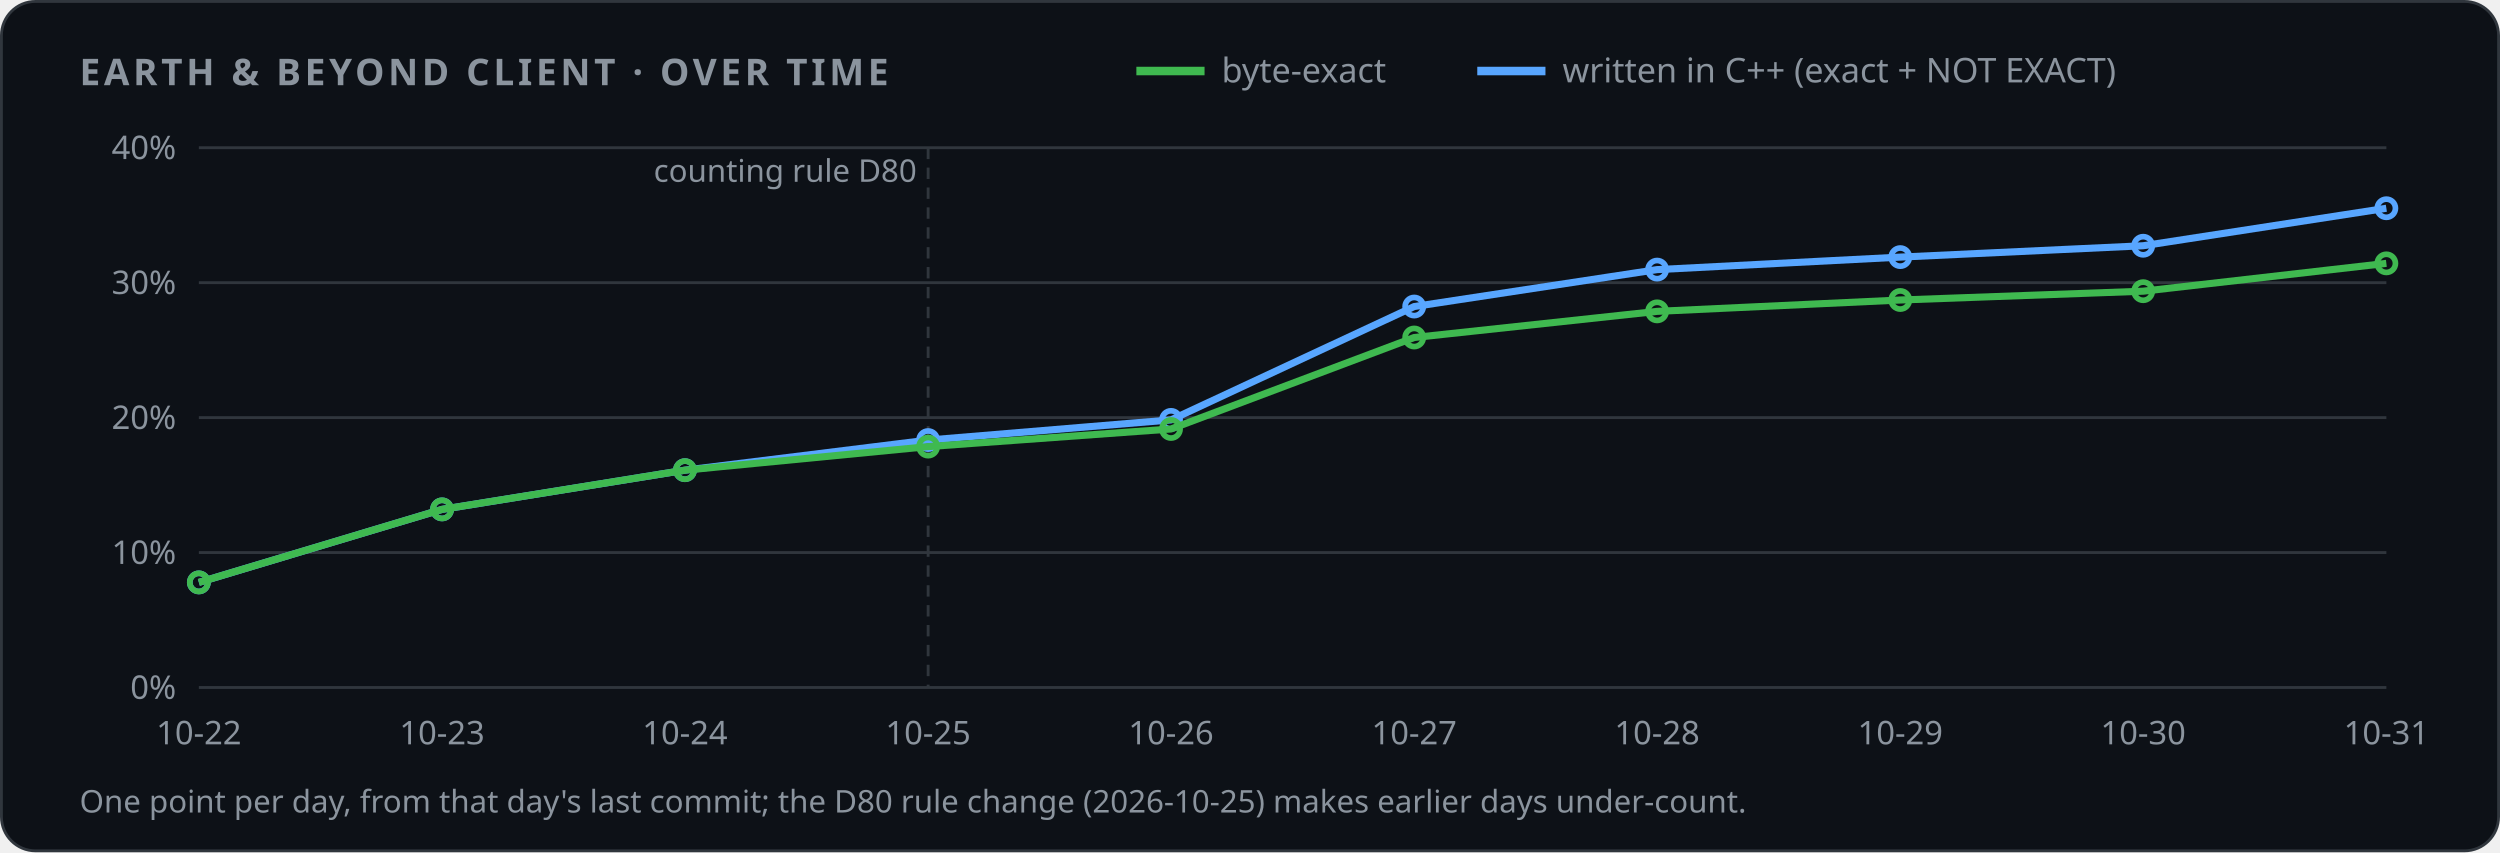
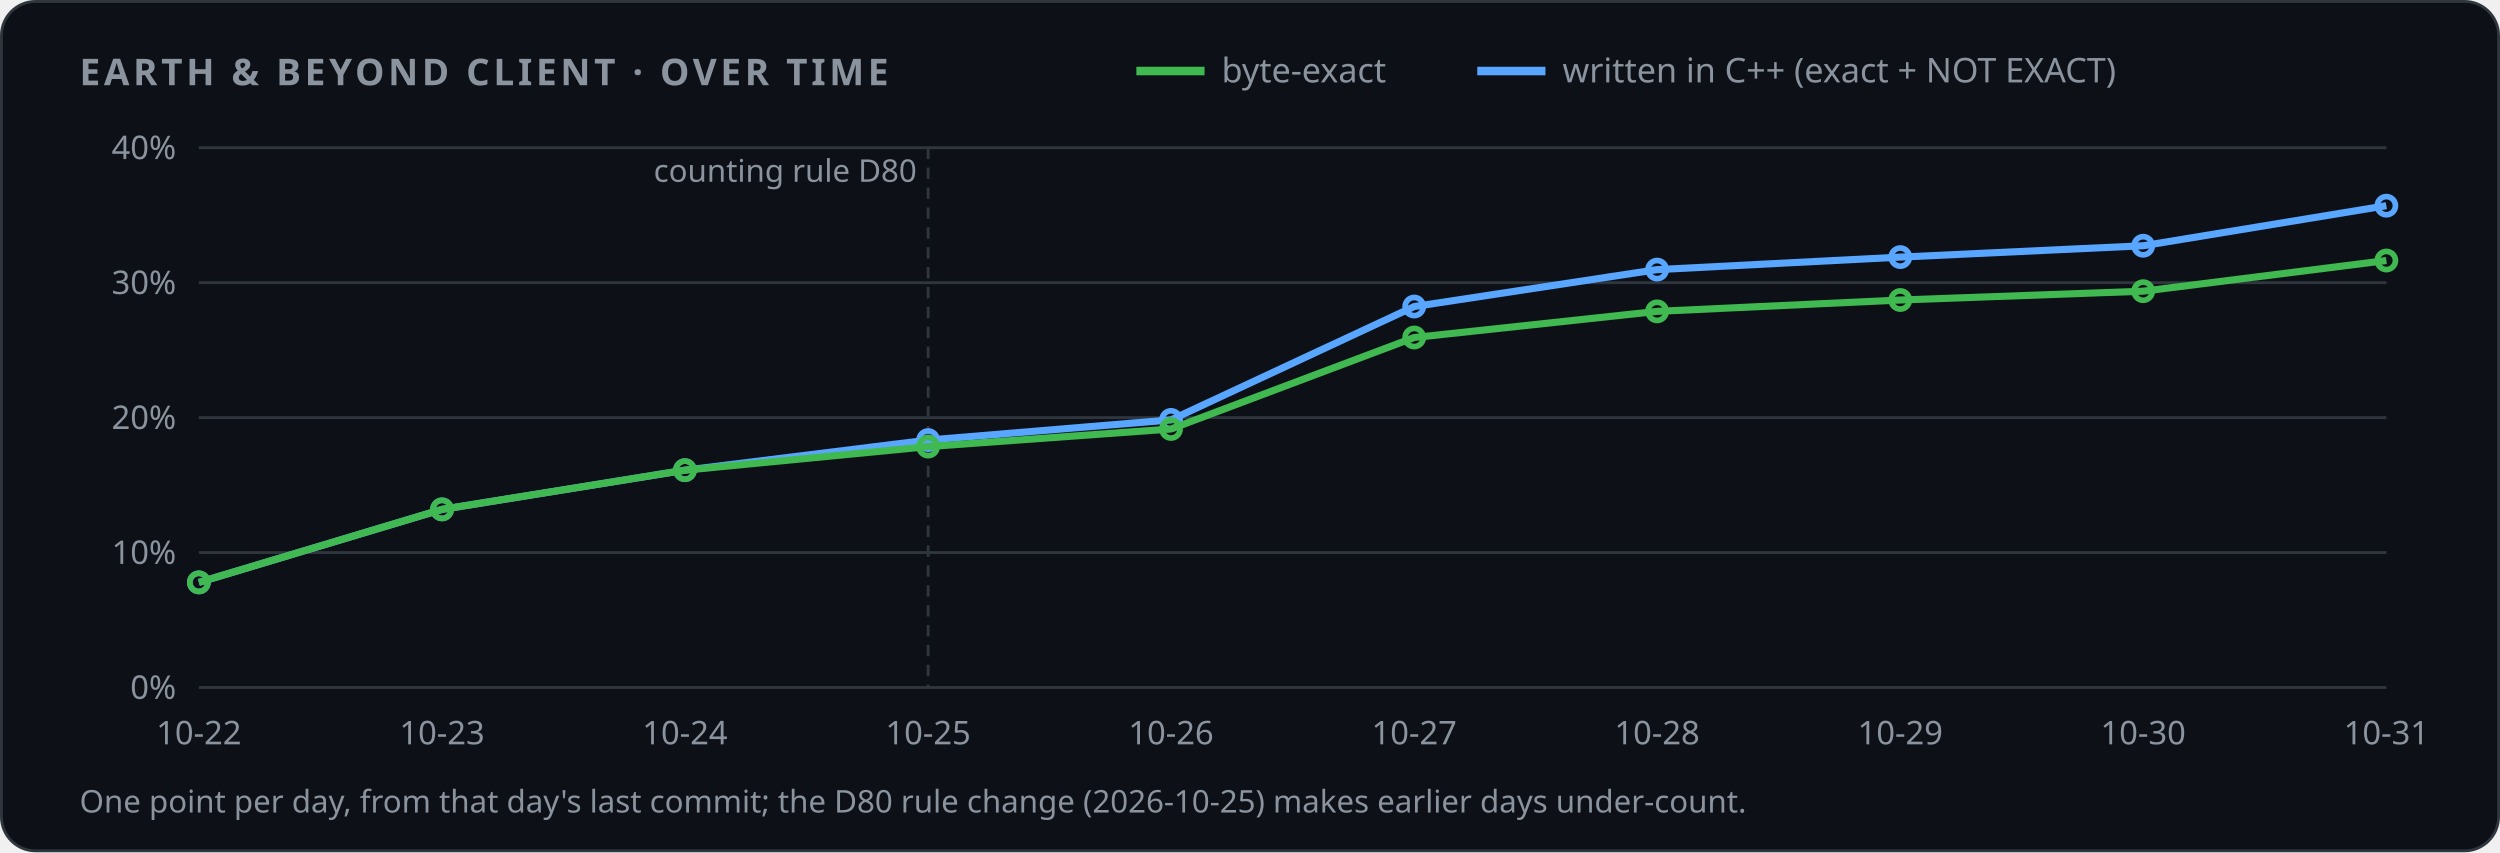
<svg xmlns="http://www.w3.org/2000/svg" width="880" height="300" viewBox="0 0 880 300" role="img" aria-labelledby="title desc">
  <style>
    .card { fill: #0d1117; stroke: #30363d; } .strong { fill: #f0f6fc; } .muted { fill: #8b949e; }
    .grid { stroke: #30363d; } .up { fill: #3fb950; } .down { fill: #f85149; }
    .s-exact { fill: #3fb950; } .s-notexact { fill: #d29922; } .s-stub { fill: #a371f7; }
    .s-third { fill: #238636; } .s-linker { fill: #1b4d2b; } .s-unattr { fill: #30363d; }
    .l-exact { stroke: #3fb950; } .l-written { stroke: #58a6ff; }
    @media (prefers-color-scheme: light) {
      .card { fill: #ffffff; stroke: #d0d7de; } .strong { fill: #1f2328; } .muted { fill: #59636e; }
      .grid { stroke: #d0d7de; } .up { fill: #1a7f37; } .down { fill: #cf222e; }
      .s-exact { fill: #1a7f37; } .s-third { fill: #4ac26b; } .s-linker { fill: #aceebb; } .s-unattr { fill: #d0d7de; }
      .l-exact { stroke: #1a7f37; } .l-written { stroke: #0969da; }
    }
  </style>
  <rect class="card" x="0.5" y="0.5" width="879" height="299" rx="12" />
  <g font-family="-apple-system,BlinkMacSystemFont,'Segoe UI','Noto Sans',Helvetica,Arial,sans-serif">
    <text x="28" y="30" class="muted" font-size="13" font-weight="600" letter-spacing="1.3">EARTH &amp; BEYOND CLIENT · OVER TIME</text>
    <line x1="400" x2="424" y1="25" y2="25" class="l-exact" stroke-width="3" />
    <text x="430" y="29" class="muted" font-size="12">byte-exact</text>
    <line x1="520" x2="544" y1="25" y2="25" class="l-written" stroke-width="3" />
    <text x="550" y="29" class="muted" font-size="12">written in C++ (exact + NOT EXACT)</text>
    <line x1="70" x2="840" y1="242.0" y2="242.0" class="grid" />
    <text x="62" y="246.0" class="muted" font-size="11.5" text-anchor="end">0%</text>
    <line x1="70" x2="840" y1="194.5" y2="194.5" class="grid" />
    <text x="62" y="198.5" class="muted" font-size="11.5" text-anchor="end">10%</text>
    <line x1="70" x2="840" y1="147.0" y2="147.0" class="grid" />
    <text x="62" y="151.0" class="muted" font-size="11.5" text-anchor="end">20%</text>
    <line x1="70" x2="840" y1="99.5" y2="99.5" class="grid" />
    <text x="62" y="103.5" class="muted" font-size="11.5" text-anchor="end">30%</text>
    <line x1="70" x2="840" y1="52.0" y2="52.0" class="grid" />
    <text x="62" y="56.0" class="muted" font-size="11.5" text-anchor="end">40%</text>
    <text x="70.0" y="262" class="muted" font-size="11.5" text-anchor="middle">10-22</text>
    <text x="155.6" y="262" class="muted" font-size="11.5" text-anchor="middle">10-23</text>
    <text x="241.1" y="262" class="muted" font-size="11.5" text-anchor="middle">10-24</text>
    <text x="326.7" y="262" class="muted" font-size="11.5" text-anchor="middle">10-25</text>
    <text x="412.2" y="262" class="muted" font-size="11.5" text-anchor="middle">10-26</text>
    <text x="497.8" y="262" class="muted" font-size="11.5" text-anchor="middle">10-27</text>
    <text x="583.3" y="262" class="muted" font-size="11.5" text-anchor="middle">10-28</text>
    <text x="668.9" y="262" class="muted" font-size="11.5" text-anchor="middle">10-29</text>
    <text x="754.4" y="262" class="muted" font-size="11.5" text-anchor="middle">10-30</text>
    <text x="840.0" y="262" class="muted" font-size="11.5" text-anchor="middle">10-31</text>
    <line x1="326.7" x2="326.7" y1="52" y2="242" class="grid" stroke-dasharray="4 3" />
    <text x="322.7" y="64" class="muted" font-size="11" text-anchor="end">counting rule D80</text>
-     <polyline points="70.0,205.0 155.6,179.3 241.1,165.5 326.7,154.9 412.2,147.8 497.8,107.9 583.3,94.9 668.9,90.5 754.4,86.5 840.0,73.3" fill="none" class="l-written" stroke-width="2.5" stroke-linejoin="round" />
+     <polyline points="70.0,205.0 155.6,179.3 241.1,165.5 326.7,154.9 412.2,147.8 497.8,107.9 583.3,94.9 668.9,90.5 754.4,86.5 840.0,72.4" fill="none" class="l-written" stroke-width="2.5" stroke-linejoin="round" />
    <circle cx="70.0" cy="205.0" r="3.2" class="l-written" fill="none" stroke-width="2" />
    <circle cx="155.6" cy="179.3" r="3.2" class="l-written" fill="none" stroke-width="2" />
    <circle cx="241.1" cy="165.5" r="3.2" class="l-written" fill="none" stroke-width="2" />
    <circle cx="326.7" cy="154.9" r="3.2" class="l-written" fill="none" stroke-width="2" />
    <circle cx="412.2" cy="147.8" r="3.2" class="l-written" fill="none" stroke-width="2" />
    <circle cx="497.8" cy="107.9" r="3.2" class="l-written" fill="none" stroke-width="2" />
    <circle cx="583.3" cy="94.9" r="3.2" class="l-written" fill="none" stroke-width="2" />
    <circle cx="668.9" cy="90.5" r="3.2" class="l-written" fill="none" stroke-width="2" />
    <circle cx="754.4" cy="86.5" r="3.2" class="l-written" fill="none" stroke-width="2" />
-     <circle cx="840.0" cy="73.3" r="3.2" class="l-written" fill="none" stroke-width="2" />
-     <polyline points="70.0,205.0 155.6,179.3 241.1,165.5 326.7,157.2 412.2,151.0 497.8,118.8 583.3,109.6 668.9,105.6 754.4,102.5 840.0,92.7" fill="none" class="l-exact" stroke-width="2.5" stroke-linejoin="round" />
+     <circle cx="840.0" cy="72.4" r="3.2" class="l-written" fill="none" stroke-width="2" />
+     <polyline points="70.0,205.0 155.6,179.3 241.1,165.5 326.7,157.2 412.2,151.0 497.8,118.8 583.3,109.6 668.9,105.6 754.4,102.5 840.0,91.7" fill="none" class="l-exact" stroke-width="2.5" stroke-linejoin="round" />
    <circle cx="70.0" cy="205.0" r="3.2" class="l-exact" fill="none" stroke-width="2" />
    <circle cx="155.6" cy="179.3" r="3.2" class="l-exact" fill="none" stroke-width="2" />
    <circle cx="241.1" cy="165.5" r="3.2" class="l-exact" fill="none" stroke-width="2" />
    <circle cx="326.7" cy="157.2" r="3.2" class="l-exact" fill="none" stroke-width="2" />
    <circle cx="412.2" cy="151.0" r="3.2" class="l-exact" fill="none" stroke-width="2" />
    <circle cx="497.8" cy="118.8" r="3.2" class="l-exact" fill="none" stroke-width="2" />
    <circle cx="583.3" cy="109.6" r="3.2" class="l-exact" fill="none" stroke-width="2" />
    <circle cx="668.9" cy="105.6" r="3.2" class="l-exact" fill="none" stroke-width="2" />
    <circle cx="754.4" cy="102.5" r="3.2" class="l-exact" fill="none" stroke-width="2" />
-     <circle cx="840.0" cy="92.7" r="3.2" class="l-exact" fill="none" stroke-width="2" />
+     <circle cx="840.0" cy="91.7" r="3.2" class="l-exact" fill="none" stroke-width="2" />
    <text x="28" y="286" class="muted" font-size="11">One point per day, from that day's last commit; the D80 rule change (2026-10-25) makes earlier days under-count.</text>
  </g>
</svg>
